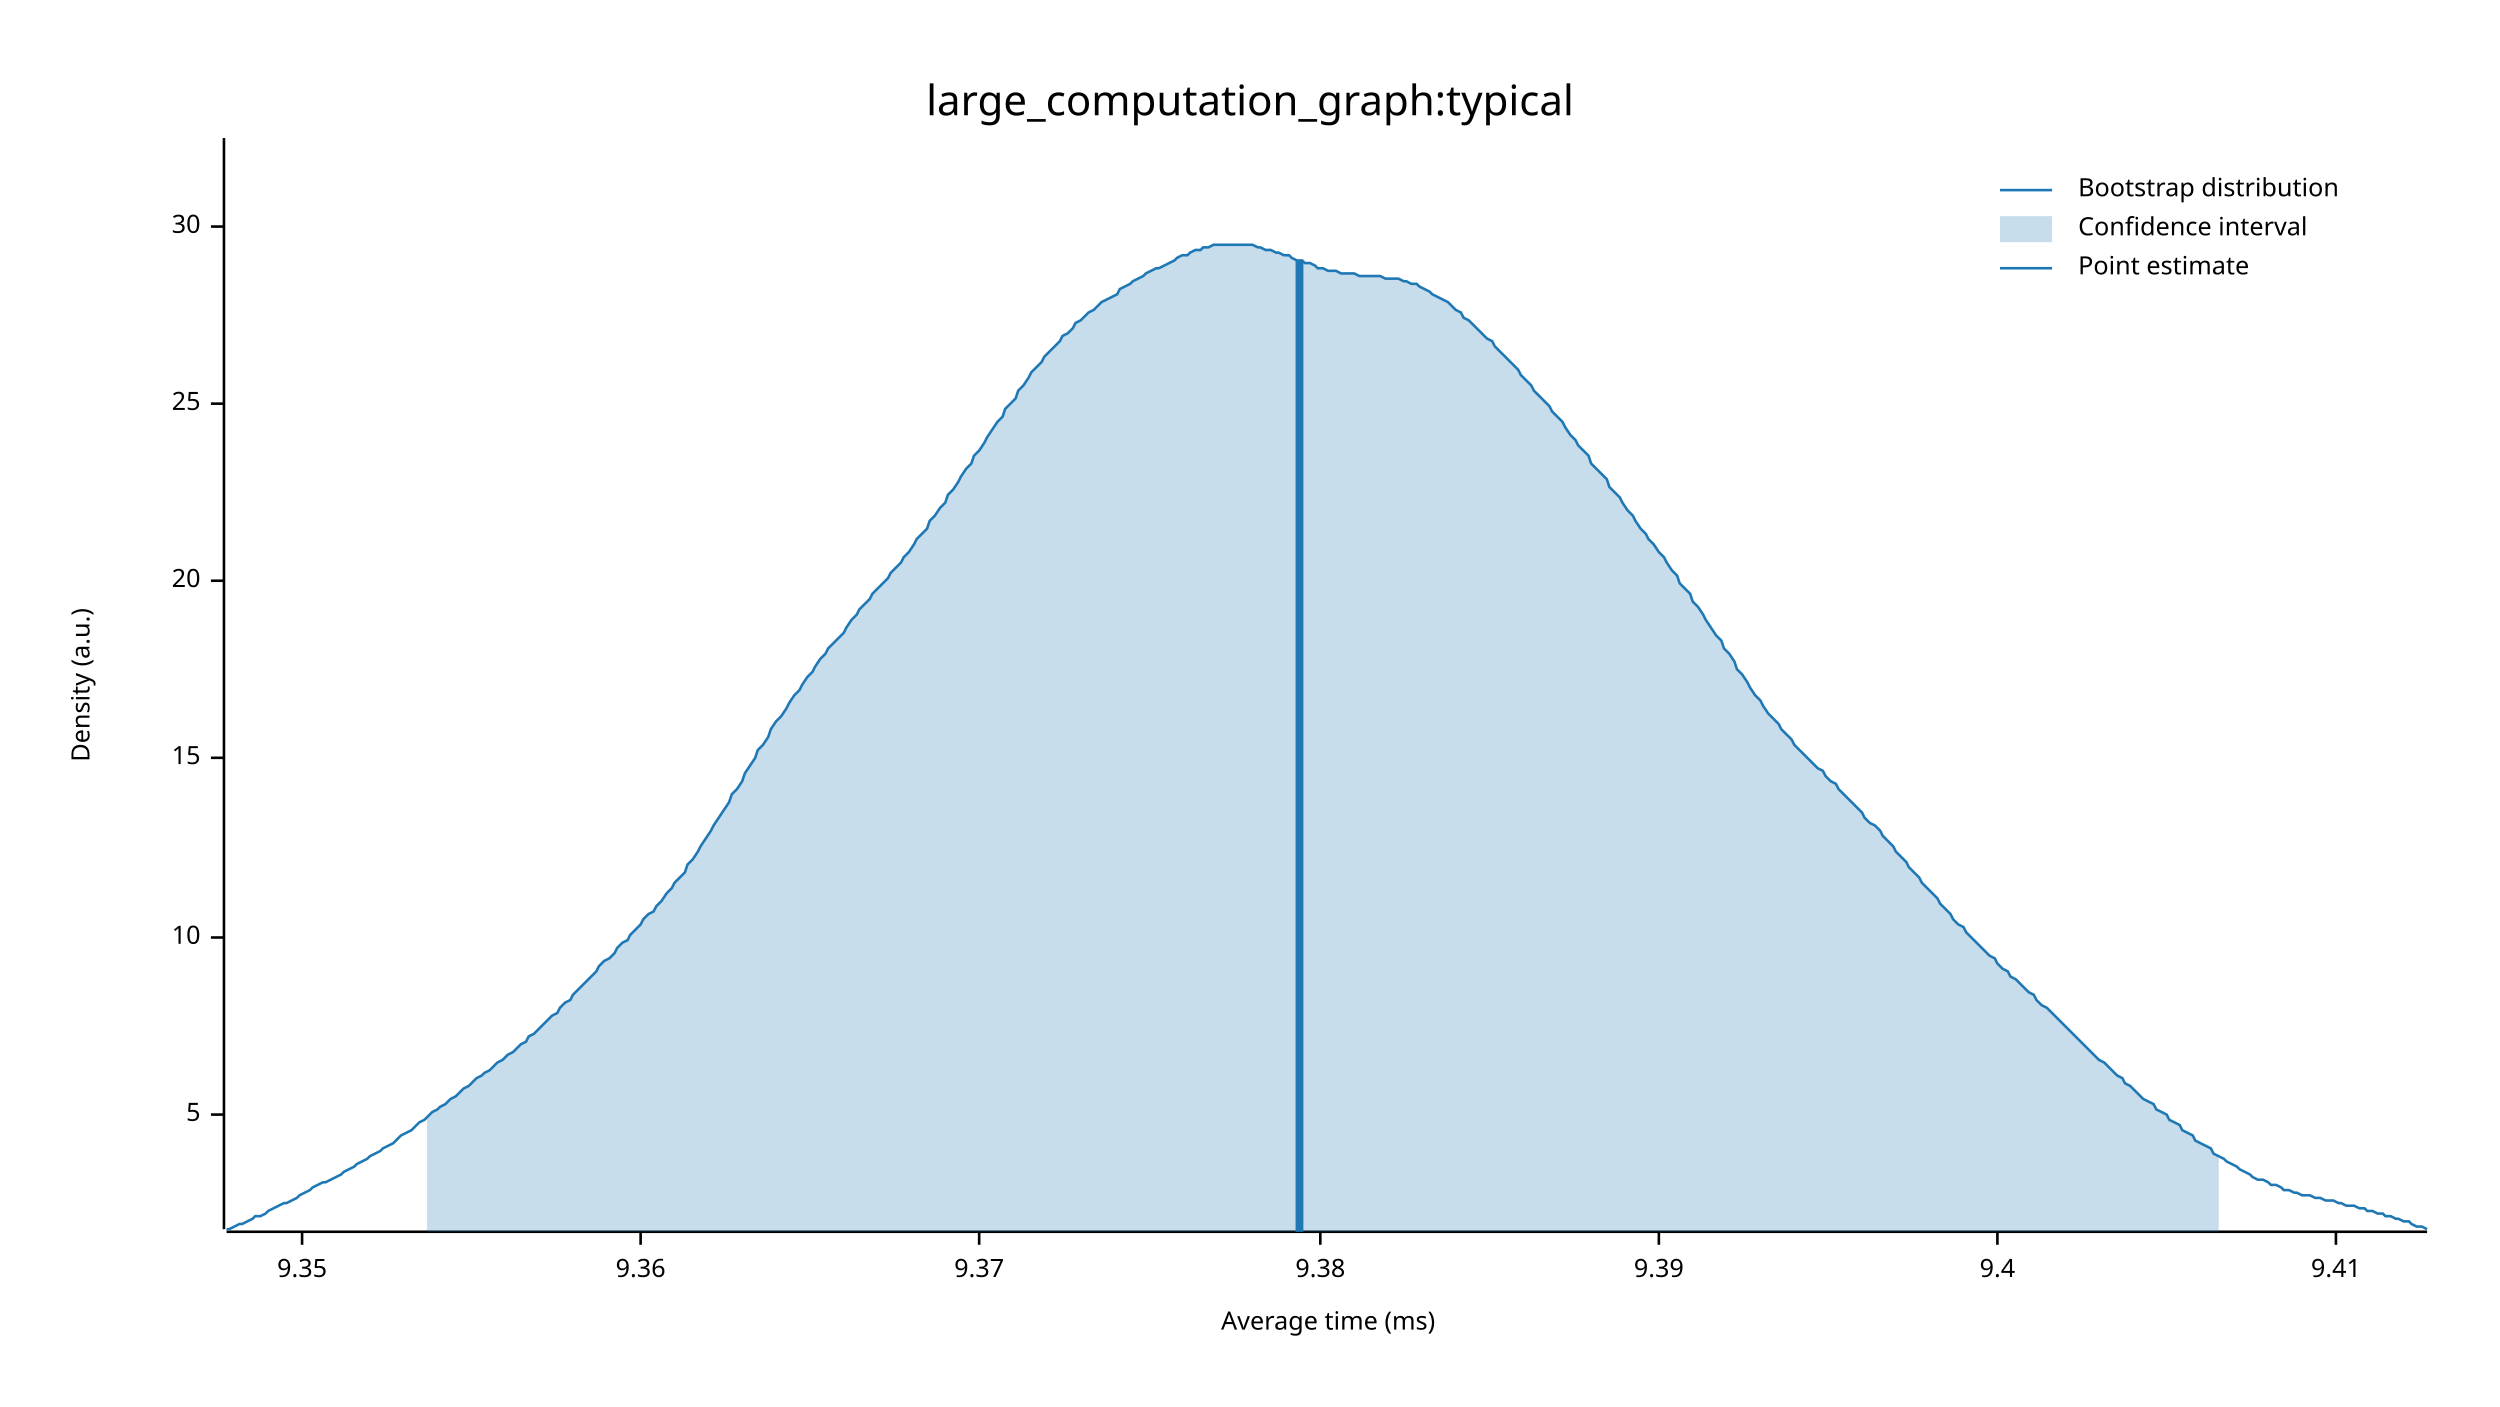
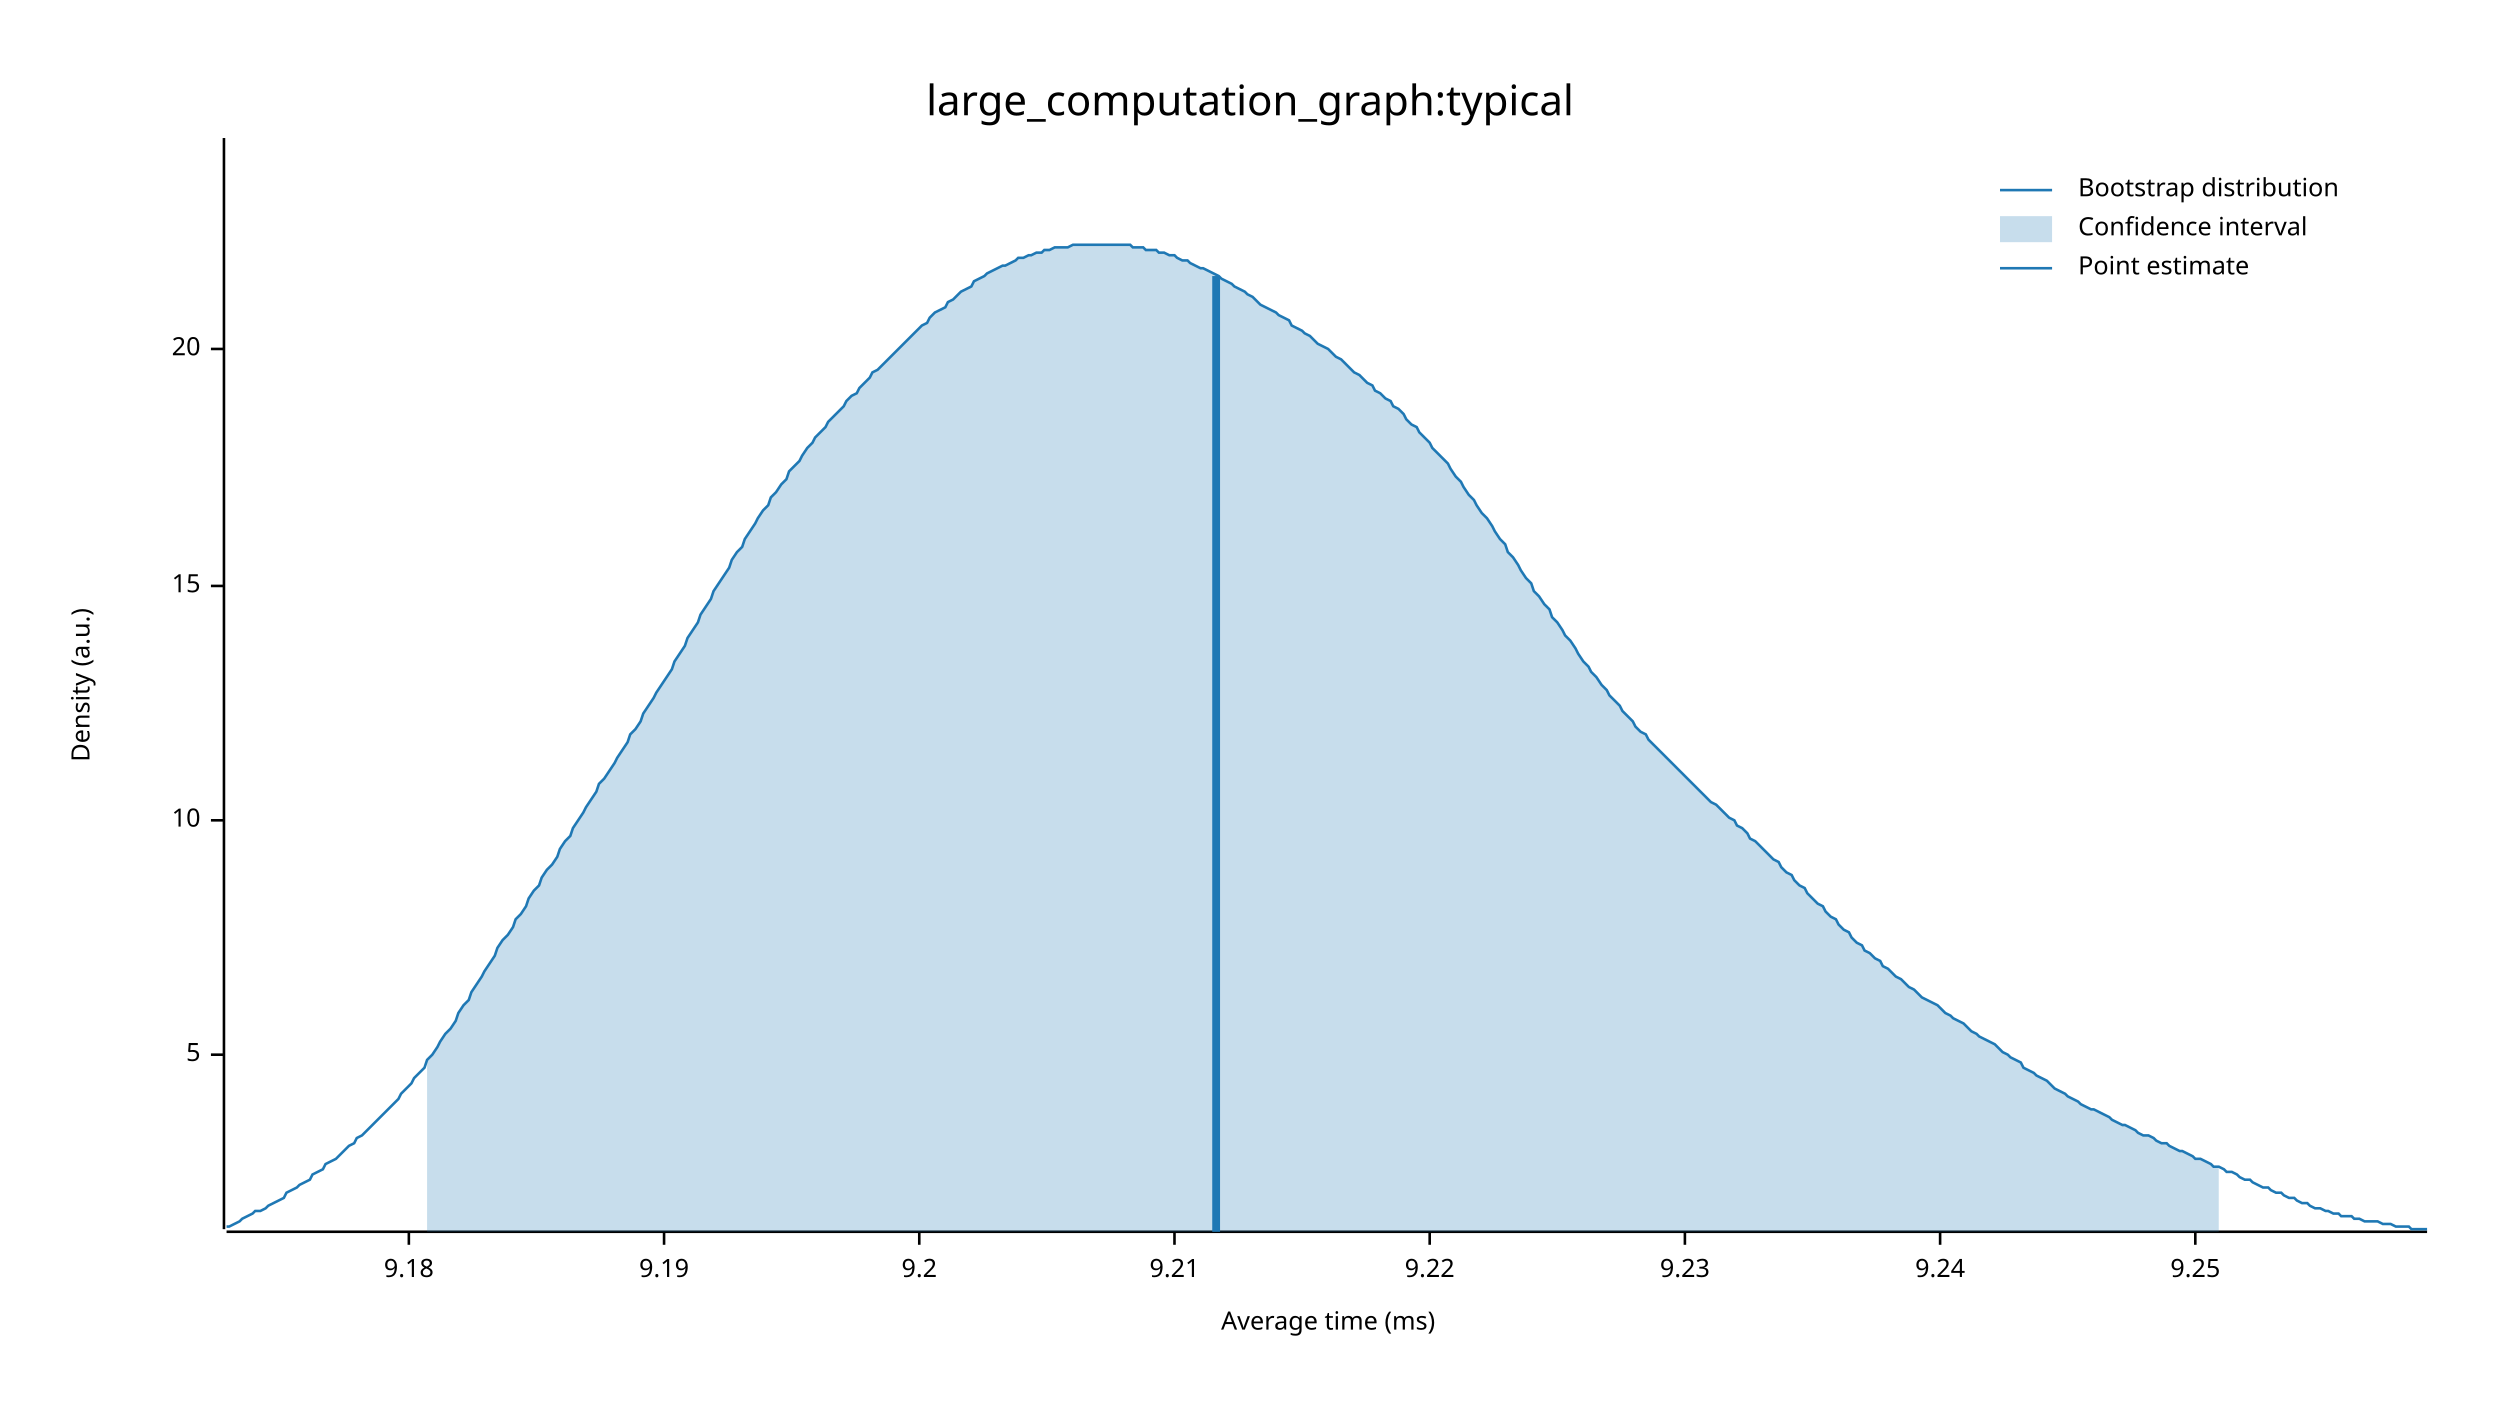
<svg xmlns="http://www.w3.org/2000/svg" width="960" height="540" viewBox="0 0 960 540">
  <text x="480" y="32" dy="0.76em" text-anchor="middle" font-family="sans-serif" font-size="16.129" opacity="1" fill="#000000">
large_computation_graph:typical
</text>
  <text x="27" y="263" dy="0.76em" text-anchor="middle" font-family="sans-serif" font-size="9.677" opacity="1" fill="#000000" transform="rotate(270, 27, 263)">
Density (a.u.)
</text>
  <text x="510" y="513" dy="-0.5ex" text-anchor="middle" font-family="sans-serif" font-size="9.677" opacity="1" fill="#000000">
Average time (ms)
</text>
  <polyline fill="none" opacity="1" stroke="#000000" stroke-width="1" points="86,53 86,472 " />
-   <text x="77" y="428" dy="0.5ex" text-anchor="end" font-family="sans-serif" font-size="9.677" opacity="1" fill="#000000">
+   <text x="77" y="405" dy="0.5ex" text-anchor="end" font-family="sans-serif" font-size="9.677" opacity="1" fill="#000000">
5
</text>
-   <polyline fill="none" opacity="1" stroke="#000000" stroke-width="1" points="81,428 86,428 " />
-   <text x="77" y="360" dy="0.5ex" text-anchor="end" font-family="sans-serif" font-size="9.677" opacity="1" fill="#000000">
+   <polyline fill="none" opacity="1" stroke="#000000" stroke-width="1" points="81,405 86,405 " />
+   <text x="77" y="315" dy="0.5ex" text-anchor="end" font-family="sans-serif" font-size="9.677" opacity="1" fill="#000000">
10
</text>
-   <polyline fill="none" opacity="1" stroke="#000000" stroke-width="1" points="81,360 86,360 " />
-   <text x="77" y="291" dy="0.5ex" text-anchor="end" font-family="sans-serif" font-size="9.677" opacity="1" fill="#000000">
+   <polyline fill="none" opacity="1" stroke="#000000" stroke-width="1" points="81,315 86,315 " />
+   <text x="77" y="225" dy="0.5ex" text-anchor="end" font-family="sans-serif" font-size="9.677" opacity="1" fill="#000000">
15
</text>
-   <polyline fill="none" opacity="1" stroke="#000000" stroke-width="1" points="81,291 86,291 " />
-   <text x="77" y="223" dy="0.5ex" text-anchor="end" font-family="sans-serif" font-size="9.677" opacity="1" fill="#000000">
+   <polyline fill="none" opacity="1" stroke="#000000" stroke-width="1" points="81,225 86,225 " />
+   <text x="77" y="134" dy="0.5ex" text-anchor="end" font-family="sans-serif" font-size="9.677" opacity="1" fill="#000000">
20
</text>
-   <polyline fill="none" opacity="1" stroke="#000000" stroke-width="1" points="81,223 86,223 " />
-   <text x="77" y="155" dy="0.5ex" text-anchor="end" font-family="sans-serif" font-size="9.677" opacity="1" fill="#000000">
- 25
+   <polyline fill="none" opacity="1" stroke="#000000" stroke-width="1" points="81,134 86,134 " />
+   <polyline fill="none" opacity="1" stroke="#000000" stroke-width="1" points="87,473 932,473 " />
+   <text x="157" y="483" dy="0.76em" text-anchor="middle" font-family="sans-serif" font-size="9.677" opacity="1" fill="#000000">
+ 9.18
</text>
-   <polyline fill="none" opacity="1" stroke="#000000" stroke-width="1" points="81,155 86,155 " />
-   <text x="77" y="87" dy="0.5ex" text-anchor="end" font-family="sans-serif" font-size="9.677" opacity="1" fill="#000000">
- 30
+   <polyline fill="none" opacity="1" stroke="#000000" stroke-width="1" points="157,473 157,478 " />
+   <text x="255" y="483" dy="0.76em" text-anchor="middle" font-family="sans-serif" font-size="9.677" opacity="1" fill="#000000">
+ 9.19
</text>
-   <polyline fill="none" opacity="1" stroke="#000000" stroke-width="1" points="81,87 86,87 " />
-   <polyline fill="none" opacity="1" stroke="#000000" stroke-width="1" points="87,473 932,473 " />
-   <text x="116" y="483" dy="0.76em" text-anchor="middle" font-family="sans-serif" font-size="9.677" opacity="1" fill="#000000">
- 9.35
+   <polyline fill="none" opacity="1" stroke="#000000" stroke-width="1" points="255,473 255,478 " />
+   <text x="353" y="483" dy="0.76em" text-anchor="middle" font-family="sans-serif" font-size="9.677" opacity="1" fill="#000000">
+ 9.2
</text>
-   <polyline fill="none" opacity="1" stroke="#000000" stroke-width="1" points="116,473 116,478 " />
-   <text x="246" y="483" dy="0.76em" text-anchor="middle" font-family="sans-serif" font-size="9.677" opacity="1" fill="#000000">
- 9.36
+   <polyline fill="none" opacity="1" stroke="#000000" stroke-width="1" points="353,473 353,478 " />
+   <text x="451" y="483" dy="0.76em" text-anchor="middle" font-family="sans-serif" font-size="9.677" opacity="1" fill="#000000">
+ 9.21
</text>
-   <polyline fill="none" opacity="1" stroke="#000000" stroke-width="1" points="246,473 246,478 " />
-   <text x="376" y="483" dy="0.76em" text-anchor="middle" font-family="sans-serif" font-size="9.677" opacity="1" fill="#000000">
- 9.37
+   <polyline fill="none" opacity="1" stroke="#000000" stroke-width="1" points="451,473 451,478 " />
+   <text x="549" y="483" dy="0.76em" text-anchor="middle" font-family="sans-serif" font-size="9.677" opacity="1" fill="#000000">
+ 9.22
</text>
-   <polyline fill="none" opacity="1" stroke="#000000" stroke-width="1" points="376,473 376,478 " />
-   <text x="507" y="483" dy="0.76em" text-anchor="middle" font-family="sans-serif" font-size="9.677" opacity="1" fill="#000000">
- 9.38
+   <polyline fill="none" opacity="1" stroke="#000000" stroke-width="1" points="549,473 549,478 " />
+   <text x="647" y="483" dy="0.76em" text-anchor="middle" font-family="sans-serif" font-size="9.677" opacity="1" fill="#000000">
+ 9.23
</text>
-   <polyline fill="none" opacity="1" stroke="#000000" stroke-width="1" points="507,473 507,478 " />
-   <text x="637" y="483" dy="0.76em" text-anchor="middle" font-family="sans-serif" font-size="9.677" opacity="1" fill="#000000">
- 9.39
+   <polyline fill="none" opacity="1" stroke="#000000" stroke-width="1" points="647,473 647,478 " />
+   <text x="745" y="483" dy="0.76em" text-anchor="middle" font-family="sans-serif" font-size="9.677" opacity="1" fill="#000000">
+ 9.24
</text>
-   <polyline fill="none" opacity="1" stroke="#000000" stroke-width="1" points="637,473 637,478 " />
-   <text x="767" y="483" dy="0.76em" text-anchor="middle" font-family="sans-serif" font-size="9.677" opacity="1" fill="#000000">
- 9.4
+   <polyline fill="none" opacity="1" stroke="#000000" stroke-width="1" points="745,473 745,478 " />
+   <text x="843" y="483" dy="0.76em" text-anchor="middle" font-family="sans-serif" font-size="9.677" opacity="1" fill="#000000">
+ 9.25
</text>
-   <polyline fill="none" opacity="1" stroke="#000000" stroke-width="1" points="767,473 767,478 " />
-   <text x="897" y="483" dy="0.76em" text-anchor="middle" font-family="sans-serif" font-size="9.677" opacity="1" fill="#000000">
- 9.41
- </text>
-   <polyline fill="none" opacity="1" stroke="#000000" stroke-width="1" points="897,473 897,478 " />
-   <polyline fill="none" opacity="1" stroke="#1F78B4" stroke-width="1" points="87,472 88,472 90,471 92,470 93,470 95,469 97,468 98,467 100,467 102,466 103,465 105,464 107,463 109,462 110,462 112,461 114,460 115,459 117,458 119,457 120,456 122,455 124,454 125,454 127,453 129,452 131,451 132,450 134,449 136,448 137,447 139,446 141,445 142,444 144,443 146,442 147,441 149,440 151,439 153,437 154,436 156,435 158,434 159,433 161,431 163,430 164,429 166,427 168,426 169,425 171,424 173,422 175,421 176,420 178,418 180,417 181,416 183,414 185,413 186,412 188,411 190,409 191,408 193,407 195,405 197,404 198,403 200,401 202,400 203,398 205,397 207,395 208,394 210,392 212,390 214,389 215,387 217,385 219,384 220,382 222,380 224,378 225,377 227,375 229,373 230,371 232,369 234,368 236,366 237,364 239,362 241,361 242,359 244,357 246,355 247,353 249,351 251,350 252,348 254,346 256,343 258,341 259,339 261,337 263,335 264,332 266,330 268,327 269,325 271,322 273,319 274,317 276,314 278,311 280,308 281,305 283,303 285,300 286,297 288,294 290,291 291,288 293,286 295,283 296,280 298,277 300,275 302,272 303,270 305,267 307,265 308,263 310,260 312,258 313,256 315,253 317,251 318,249 320,247 322,245 324,243 325,241 327,238 329,236 330,234 332,232 334,230 335,228 337,226 339,224 341,222 342,220 344,218 346,216 347,214 349,212 351,209 352,207 354,205 356,203 357,200 359,198 361,195 363,193 364,190 366,188 368,185 369,183 371,180 373,178 374,175 376,173 378,170 379,168 381,165 383,162 385,160 386,157 388,155 390,153 391,150 393,148 395,145 396,143 398,141 400,139 401,137 403,135 405,133 407,131 408,129 410,128 412,126 413,124 415,123 417,121 418,120 420,119 422,117 423,116 425,115 427,114 429,113 430,111 432,110 434,109 435,108 437,107 439,106 440,105 442,104 444,103 445,103 447,102 449,101 451,100 452,99 454,98 456,98 457,97 459,96 461,96 462,95 464,95 466,94 468,94 469,94 471,94 473,94 474,94 476,94 478,94 479,94 481,94 483,95 484,95 486,96 488,96 490,97 491,97 493,98 495,98 496,99 498,100 500,100 501,101 503,101 505,102 506,103 508,103 510,104 512,104 513,104 515,105 517,105 518,105 520,105 522,106 523,106 525,106 527,106 528,106 530,106 532,107 534,107 535,107 537,107 539,108 540,108 542,109 544,109 545,110 547,111 549,112 550,113 552,114 554,115 556,116 557,117 559,119 561,120 562,122 564,123 566,125 567,126 569,128 571,130 573,131 574,133 576,135 578,137 579,138 581,140 583,142 584,144 586,146 588,148 589,150 591,152 593,154 595,156 596,158 598,160 600,162 601,164 603,167 605,169 606,171 608,173 610,175 611,178 613,180 615,182 617,184 618,187 620,189 622,191 623,193 625,196 627,198 628,200 630,203 632,205 633,207 635,209 637,212 639,214 640,216 642,219 644,221 645,224 647,226 649,228 650,231 652,233 654,236 655,238 657,241 659,244 661,246 662,249 664,251 666,254 667,257 669,259 671,262 672,264 674,267 676,269 677,271 679,274 681,276 683,278 684,280 686,282 688,284 689,286 691,288 693,290 694,291 696,293 698,295 700,296 701,298 703,300 705,301 706,303 708,305 710,307 711,308 713,310 715,312 716,314 718,316 720,317 722,319 723,321 725,323 727,325 728,327 730,329 732,331 733,333 735,335 737,337 738,339 740,341 742,343 744,345 745,347 747,349 749,351 750,353 752,355 754,356 755,358 757,360 759,362 760,363 762,365 764,367 766,368 767,370 769,372 771,373 772,375 774,376 776,378 777,379 779,381 781,382 782,384 784,386 786,387 788,389 789,390 791,392 793,394 794,395 796,397 798,399 799,400 801,402 803,404 804,405 806,407 808,408 810,410 811,411 813,413 815,414 816,416 818,417 820,419 821,420 823,422 825,423 827,424 828,426 830,427 832,428 833,430 835,431 837,432 838,434 840,435 842,436 843,438 845,439 847,440 849,441 850,443 852,444 854,445 855,446 857,447 859,448 860,449 862,450 864,451 865,452 867,453 869,453 871,454 872,455 874,455 876,456 877,457 879,457 881,458 882,458 884,459 886,459 887,459 889,460 891,460 893,461 894,461 896,461 898,462 899,462 901,463 903,463 904,463 906,464 908,464 909,465 911,465 913,466 915,466 916,467 918,467 920,468 921,468 923,469 925,469 926,470 928,471 930,471 932,472 " />
-   <polygon opacity="0.25" fill="#1F78B4" points="164,429 166,427 168,426 169,425 171,424 173,422 175,421 176,420 178,418 180,417 181,416 183,414 185,413 186,412 188,411 190,409 191,408 193,407 195,405 197,404 198,403 200,401 202,400 203,398 205,397 207,395 208,394 210,392 212,390 214,389 215,387 217,385 219,384 220,382 222,380 224,378 225,377 227,375 229,373 230,371 232,369 234,368 236,366 237,364 239,362 241,361 242,359 244,357 246,355 247,353 249,351 251,350 252,348 254,346 256,343 258,341 259,339 261,337 263,335 264,332 266,330 268,327 269,325 271,322 273,319 274,317 276,314 278,311 280,308 281,305 283,303 285,300 286,297 288,294 290,291 291,288 293,286 295,283 296,280 298,277 300,275 302,272 303,270 305,267 307,265 308,263 310,260 312,258 313,256 315,253 317,251 318,249 320,247 322,245 324,243 325,241 327,238 329,236 330,234 332,232 334,230 335,228 337,226 339,224 341,222 342,220 344,218 346,216 347,214 349,212 351,209 352,207 354,205 356,203 357,200 359,198 361,195 363,193 364,190 366,188 368,185 369,183 371,180 373,178 374,175 376,173 378,170 379,168 381,165 383,162 385,160 386,157 388,155 390,153 391,150 393,148 395,145 396,143 398,141 400,139 401,137 403,135 405,133 407,131 408,129 410,128 412,126 413,124 415,123 417,121 418,120 420,119 422,117 423,116 425,115 427,114 429,113 430,111 432,110 434,109 435,108 437,107 439,106 440,105 442,104 444,103 445,103 447,102 449,101 451,100 452,99 454,98 456,98 457,97 459,96 461,96 462,95 464,95 466,94 468,94 469,94 471,94 473,94 474,94 476,94 478,94 479,94 481,94 483,95 484,95 486,96 488,96 490,97 491,97 493,98 495,98 496,99 498,100 500,100 501,101 503,101 505,102 506,103 508,103 510,104 512,104 513,104 515,105 517,105 518,105 520,105 522,106 523,106 525,106 527,106 528,106 530,106 532,107 534,107 535,107 537,107 539,108 540,108 542,109 544,109 545,110 547,111 549,112 550,113 552,114 554,115 556,116 557,117 559,119 561,120 562,122 564,123 566,125 567,126 569,128 571,130 573,131 574,133 576,135 578,137 579,138 581,140 583,142 584,144 586,146 588,148 589,150 591,152 593,154 595,156 596,158 598,160 600,162 601,164 603,167 605,169 606,171 608,173 610,175 611,178 613,180 615,182 617,184 618,187 620,189 622,191 623,193 625,196 627,198 628,200 630,203 632,205 633,207 635,209 637,212 639,214 640,216 642,219 644,221 645,224 647,226 649,228 650,231 652,233 654,236 655,238 657,241 659,244 661,246 662,249 664,251 666,254 667,257 669,259 671,262 672,264 674,267 676,269 677,271 679,274 681,276 683,278 684,280 686,282 688,284 689,286 691,288 693,290 694,291 696,293 698,295 700,296 701,298 703,300 705,301 706,303 708,305 710,307 711,308 713,310 715,312 716,314 718,316 720,317 722,319 723,321 725,323 727,325 728,327 730,329 732,331 733,333 735,335 737,337 738,339 740,341 742,343 744,345 745,347 747,349 749,351 750,353 752,355 754,356 755,358 757,360 759,362 760,363 762,365 764,367 766,368 767,370 769,372 771,373 772,375 774,376 776,378 777,379 779,381 781,382 782,384 784,386 786,387 788,389 789,390 791,392 793,394 794,395 796,397 798,399 799,400 801,402 803,404 804,405 806,407 808,408 810,410 811,411 813,413 815,414 816,416 818,417 820,419 821,420 823,422 825,423 827,424 828,426 830,427 832,428 833,430 835,431 837,432 838,434 840,435 842,436 843,438 845,439 847,440 849,441 850,443 852,444 852,473 164,473 " />
-   <polyline fill="none" opacity="1" stroke="#1F78B4" stroke-width="3" points="499,473 499,100 " />
+   <polyline fill="none" opacity="1" stroke="#000000" stroke-width="1" points="843,473 843,478 " />
+   <polyline fill="none" opacity="1" stroke="#1F78B4" stroke-width="1" points="87,471 88,471 90,470 92,469 93,468 95,467 97,466 98,465 100,465 102,464 103,463 105,462 107,461 109,460 110,458 112,457 114,456 115,455 117,454 119,453 120,451 122,450 124,449 125,447 127,446 129,445 131,443 132,442 134,440 136,439 137,437 139,436 141,434 142,433 144,431 146,429 147,428 149,426 151,424 153,422 154,420 156,418 158,416 159,414 161,412 163,410 164,407 166,405 168,402 169,400 171,397 173,395 175,392 176,389 178,386 180,384 181,381 183,378 185,375 186,373 188,370 190,367 191,364 193,361 195,359 197,356 198,353 200,351 202,348 203,345 205,342 207,340 208,337 210,334 212,332 214,329 215,326 217,323 219,321 220,318 222,315 224,312 225,310 227,307 229,304 230,301 232,299 234,296 236,293 237,291 239,288 241,285 242,282 244,280 246,277 247,274 249,271 251,268 252,266 254,263 256,260 258,257 259,254 261,251 263,248 264,245 266,242 268,239 269,236 271,233 273,230 274,227 276,224 278,221 280,218 281,215 283,212 285,210 286,207 288,204 290,201 291,199 293,196 295,194 296,191 298,189 300,186 302,184 303,181 305,179 307,177 308,175 310,172 312,170 313,168 315,166 317,164 318,162 320,160 322,158 324,156 325,154 327,152 329,151 330,149 332,147 334,145 335,143 337,142 339,140 341,138 342,137 344,135 346,133 347,132 349,130 351,128 352,127 354,125 356,124 357,122 359,120 361,119 363,118 364,116 366,115 368,113 369,112 371,111 373,110 374,108 376,107 378,106 379,105 381,104 383,103 385,102 386,102 388,101 390,100 391,99 393,99 395,98 396,98 398,97 400,97 401,96 403,96 405,95 407,95 408,95 410,95 412,94 413,94 415,94 417,94 418,94 420,94 422,94 423,94 425,94 427,94 429,94 430,94 432,94 434,94 435,95 437,95 439,95 440,96 442,96 444,96 445,97 447,97 449,98 451,98 452,99 454,100 456,100 457,101 459,102 461,103 462,103 464,104 466,105 468,106 469,107 471,108 473,109 474,110 476,111 478,112 479,113 481,114 483,116 484,117 486,118 488,119 490,120 491,121 493,122 495,123 496,125 498,126 500,127 501,128 503,129 505,131 506,132 508,133 510,134 512,136 513,137 515,138 517,140 518,141 520,143 522,144 523,145 525,147 527,148 528,150 530,151 532,153 534,154 535,156 537,157 539,159 540,161 542,163 544,164 545,166 547,168 549,170 550,172 552,174 554,176 556,178 557,180 559,183 561,185 562,187 564,190 566,192 567,194 569,197 571,199 573,202 574,204 576,207 578,209 579,212 581,214 583,217 584,219 586,222 588,224 589,227 591,229 593,232 595,234 596,237 598,239 600,242 601,244 603,246 605,249 606,251 608,254 610,256 611,258 613,260 615,263 617,265 618,267 620,269 622,271 623,273 625,275 627,277 628,279 630,281 632,282 633,284 635,286 637,288 639,290 640,291 642,293 644,295 645,296 647,298 649,300 650,301 652,303 654,305 655,306 657,308 659,309 661,311 662,312 664,314 666,315 667,317 669,318 671,320 672,322 674,323 676,325 677,326 679,328 681,330 683,331 684,333 686,335 688,336 689,338 691,340 693,341 694,343 696,345 698,347 700,348 701,350 703,352 705,353 706,355 708,357 710,358 711,360 713,362 715,363 716,365 718,366 720,368 722,369 723,371 725,372 727,374 728,375 730,376 732,378 733,379 735,380 737,382 738,383 740,384 742,385 744,386 745,387 747,389 749,390 750,391 752,392 754,393 755,394 757,396 759,397 760,398 762,399 764,400 766,401 767,402 769,404 771,405 772,406 774,407 776,408 777,410 779,411 781,412 782,413 784,414 786,415 788,417 789,418 791,419 793,420 794,421 796,422 798,423 799,424 801,425 803,426 804,426 806,427 808,428 810,429 811,430 813,431 815,432 816,432 818,433 820,434 821,435 823,436 825,436 827,437 828,438 830,439 832,439 833,440 835,441 837,442 838,442 840,443 842,444 843,445 845,445 847,446 849,447 850,448 852,448 854,449 855,450 857,450 859,451 860,452 862,453 864,453 865,454 867,455 869,456 871,456 872,457 874,458 876,458 877,459 879,460 881,460 882,461 884,462 886,462 887,463 889,464 891,464 893,465 894,465 896,466 898,466 899,467 901,467 903,467 904,468 906,468 908,469 909,469 911,469 913,469 915,470 916,470 918,470 920,471 921,471 923,471 925,471 926,472 928,472 930,472 932,472 " />
+   <polygon opacity="0.25" fill="#1F78B4" points="164,407 166,405 168,402 169,400 171,397 173,395 175,392 176,389 178,386 180,384 181,381 183,378 185,375 186,373 188,370 190,367 191,364 193,361 195,359 197,356 198,353 200,351 202,348 203,345 205,342 207,340 208,337 210,334 212,332 214,329 215,326 217,323 219,321 220,318 222,315 224,312 225,310 227,307 229,304 230,301 232,299 234,296 236,293 237,291 239,288 241,285 242,282 244,280 246,277 247,274 249,271 251,268 252,266 254,263 256,260 258,257 259,254 261,251 263,248 264,245 266,242 268,239 269,236 271,233 273,230 274,227 276,224 278,221 280,218 281,215 283,212 285,210 286,207 288,204 290,201 291,199 293,196 295,194 296,191 298,189 300,186 302,184 303,181 305,179 307,177 308,175 310,172 312,170 313,168 315,166 317,164 318,162 320,160 322,158 324,156 325,154 327,152 329,151 330,149 332,147 334,145 335,143 337,142 339,140 341,138 342,137 344,135 346,133 347,132 349,130 351,128 352,127 354,125 356,124 357,122 359,120 361,119 363,118 364,116 366,115 368,113 369,112 371,111 373,110 374,108 376,107 378,106 379,105 381,104 383,103 385,102 386,102 388,101 390,100 391,99 393,99 395,98 396,98 398,97 400,97 401,96 403,96 405,95 407,95 408,95 410,95 412,94 413,94 415,94 417,94 418,94 420,94 422,94 423,94 425,94 427,94 429,94 430,94 432,94 434,94 435,95 437,95 439,95 440,96 442,96 444,96 445,97 447,97 449,98 451,98 452,99 454,100 456,100 457,101 459,102 461,103 462,103 464,104 466,105 468,106 469,107 471,108 473,109 474,110 476,111 478,112 479,113 481,114 483,116 484,117 486,118 488,119 490,120 491,121 493,122 495,123 496,125 498,126 500,127 501,128 503,129 505,131 506,132 508,133 510,134 512,136 513,137 515,138 517,140 518,141 520,143 522,144 523,145 525,147 527,148 528,150 530,151 532,153 534,154 535,156 537,157 539,159 540,161 542,163 544,164 545,166 547,168 549,170 550,172 552,174 554,176 556,178 557,180 559,183 561,185 562,187 564,190 566,192 567,194 569,197 571,199 573,202 574,204 576,207 578,209 579,212 581,214 583,217 584,219 586,222 588,224 589,227 591,229 593,232 595,234 596,237 598,239 600,242 601,244 603,246 605,249 606,251 608,254 610,256 611,258 613,260 615,263 617,265 618,267 620,269 622,271 623,273 625,275 627,277 628,279 630,281 632,282 633,284 635,286 637,288 639,290 640,291 642,293 644,295 645,296 647,298 649,300 650,301 652,303 654,305 655,306 657,308 659,309 661,311 662,312 664,314 666,315 667,317 669,318 671,320 672,322 674,323 676,325 677,326 679,328 681,330 683,331 684,333 686,335 688,336 689,338 691,340 693,341 694,343 696,345 698,347 700,348 701,350 703,352 705,353 706,355 708,357 710,358 711,360 713,362 715,363 716,365 718,366 720,368 722,369 723,371 725,372 727,374 728,375 730,376 732,378 733,379 735,380 737,382 738,383 740,384 742,385 744,386 745,387 747,389 749,390 750,391 752,392 754,393 755,394 757,396 759,397 760,398 762,399 764,400 766,401 767,402 769,404 771,405 772,406 774,407 776,408 777,410 779,411 781,412 782,413 784,414 786,415 788,417 789,418 791,419 793,420 794,421 796,422 798,423 799,424 801,425 803,426 804,426 806,427 808,428 810,429 811,430 813,431 815,432 816,432 818,433 820,434 821,435 823,436 825,436 827,437 828,438 830,439 832,439 833,440 835,441 837,442 838,442 840,443 842,444 843,445 845,445 847,446 849,447 850,448 852,448 852,473 164,473 " />
+   <polyline fill="none" opacity="1" stroke="#1F78B4" stroke-width="3" points="467,473 467,106 " />
  <text x="798" y="68" dy="0.76em" text-anchor="start" font-family="sans-serif" font-size="9.677" opacity="1" fill="#000000">
Bootstrap distribution
</text>
  <text x="798" y="83" dy="0.76em" text-anchor="start" font-family="sans-serif" font-size="9.677" opacity="1" fill="#000000">
Confidence interval
</text>
  <text x="798" y="98" dy="0.76em" text-anchor="start" font-family="sans-serif" font-size="9.677" opacity="1" fill="#000000">
Point estimate
</text>
  <polyline fill="none" opacity="1" stroke="#1F78B4" stroke-width="1" points="768,73 788,73 " />
  <rect x="768" y="83" width="20" height="10" opacity="0.25" fill="#1F78B4" stroke="none" />
  <polyline fill="none" opacity="1" stroke="#1F78B4" stroke-width="1" points="768,103 788,103 " />
</svg>
